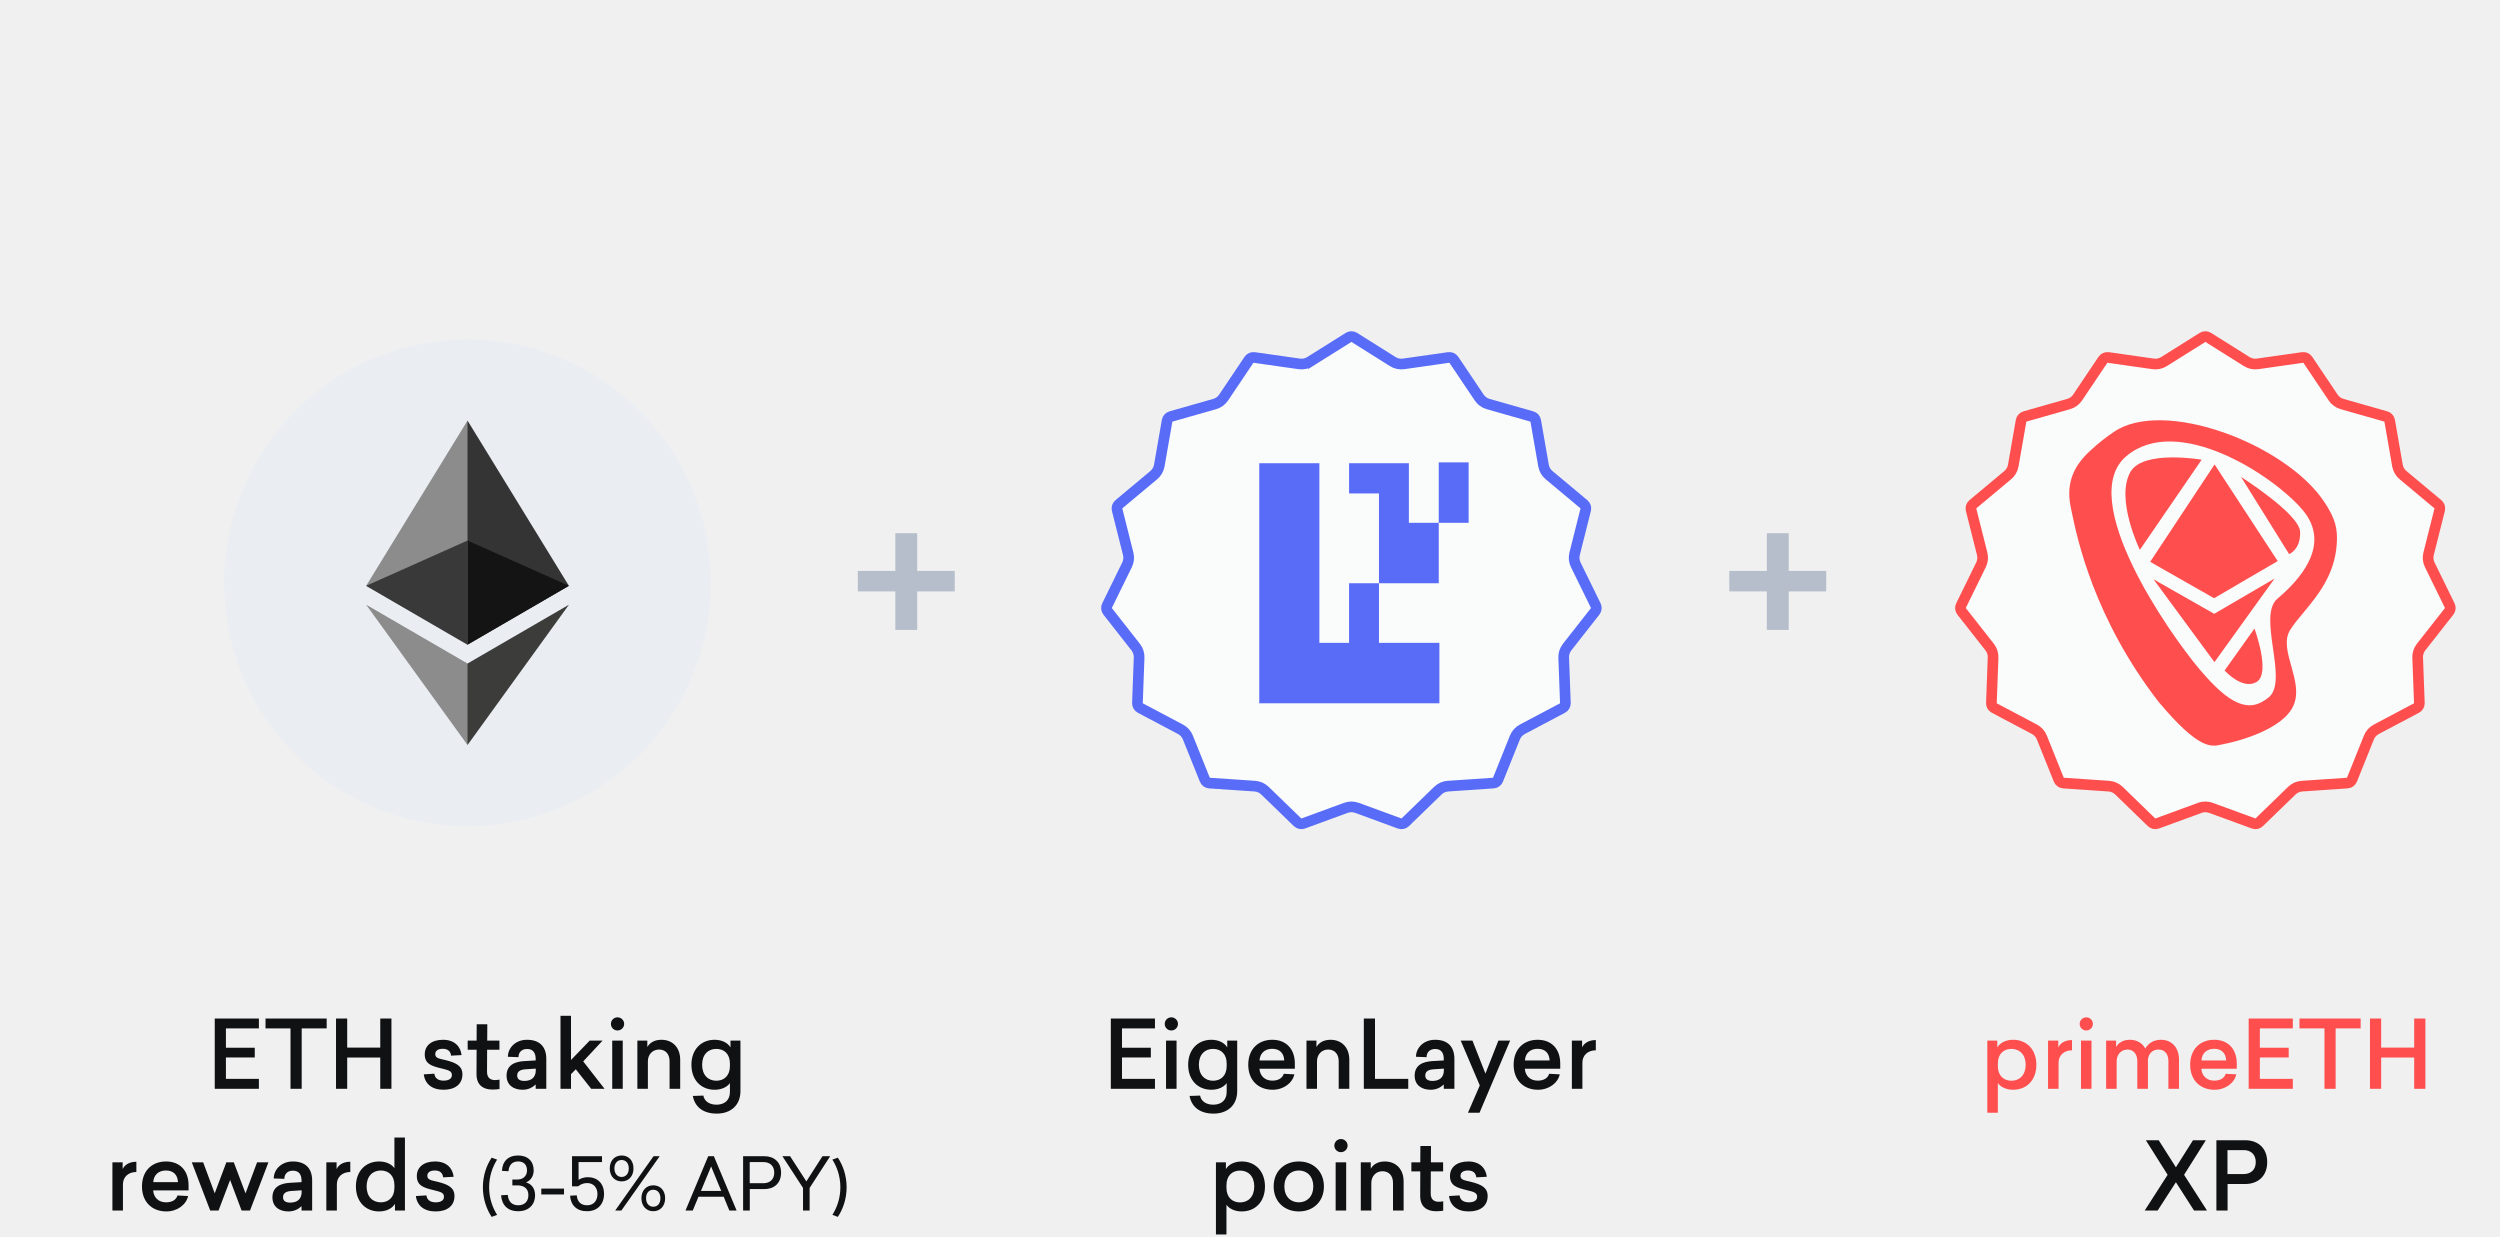
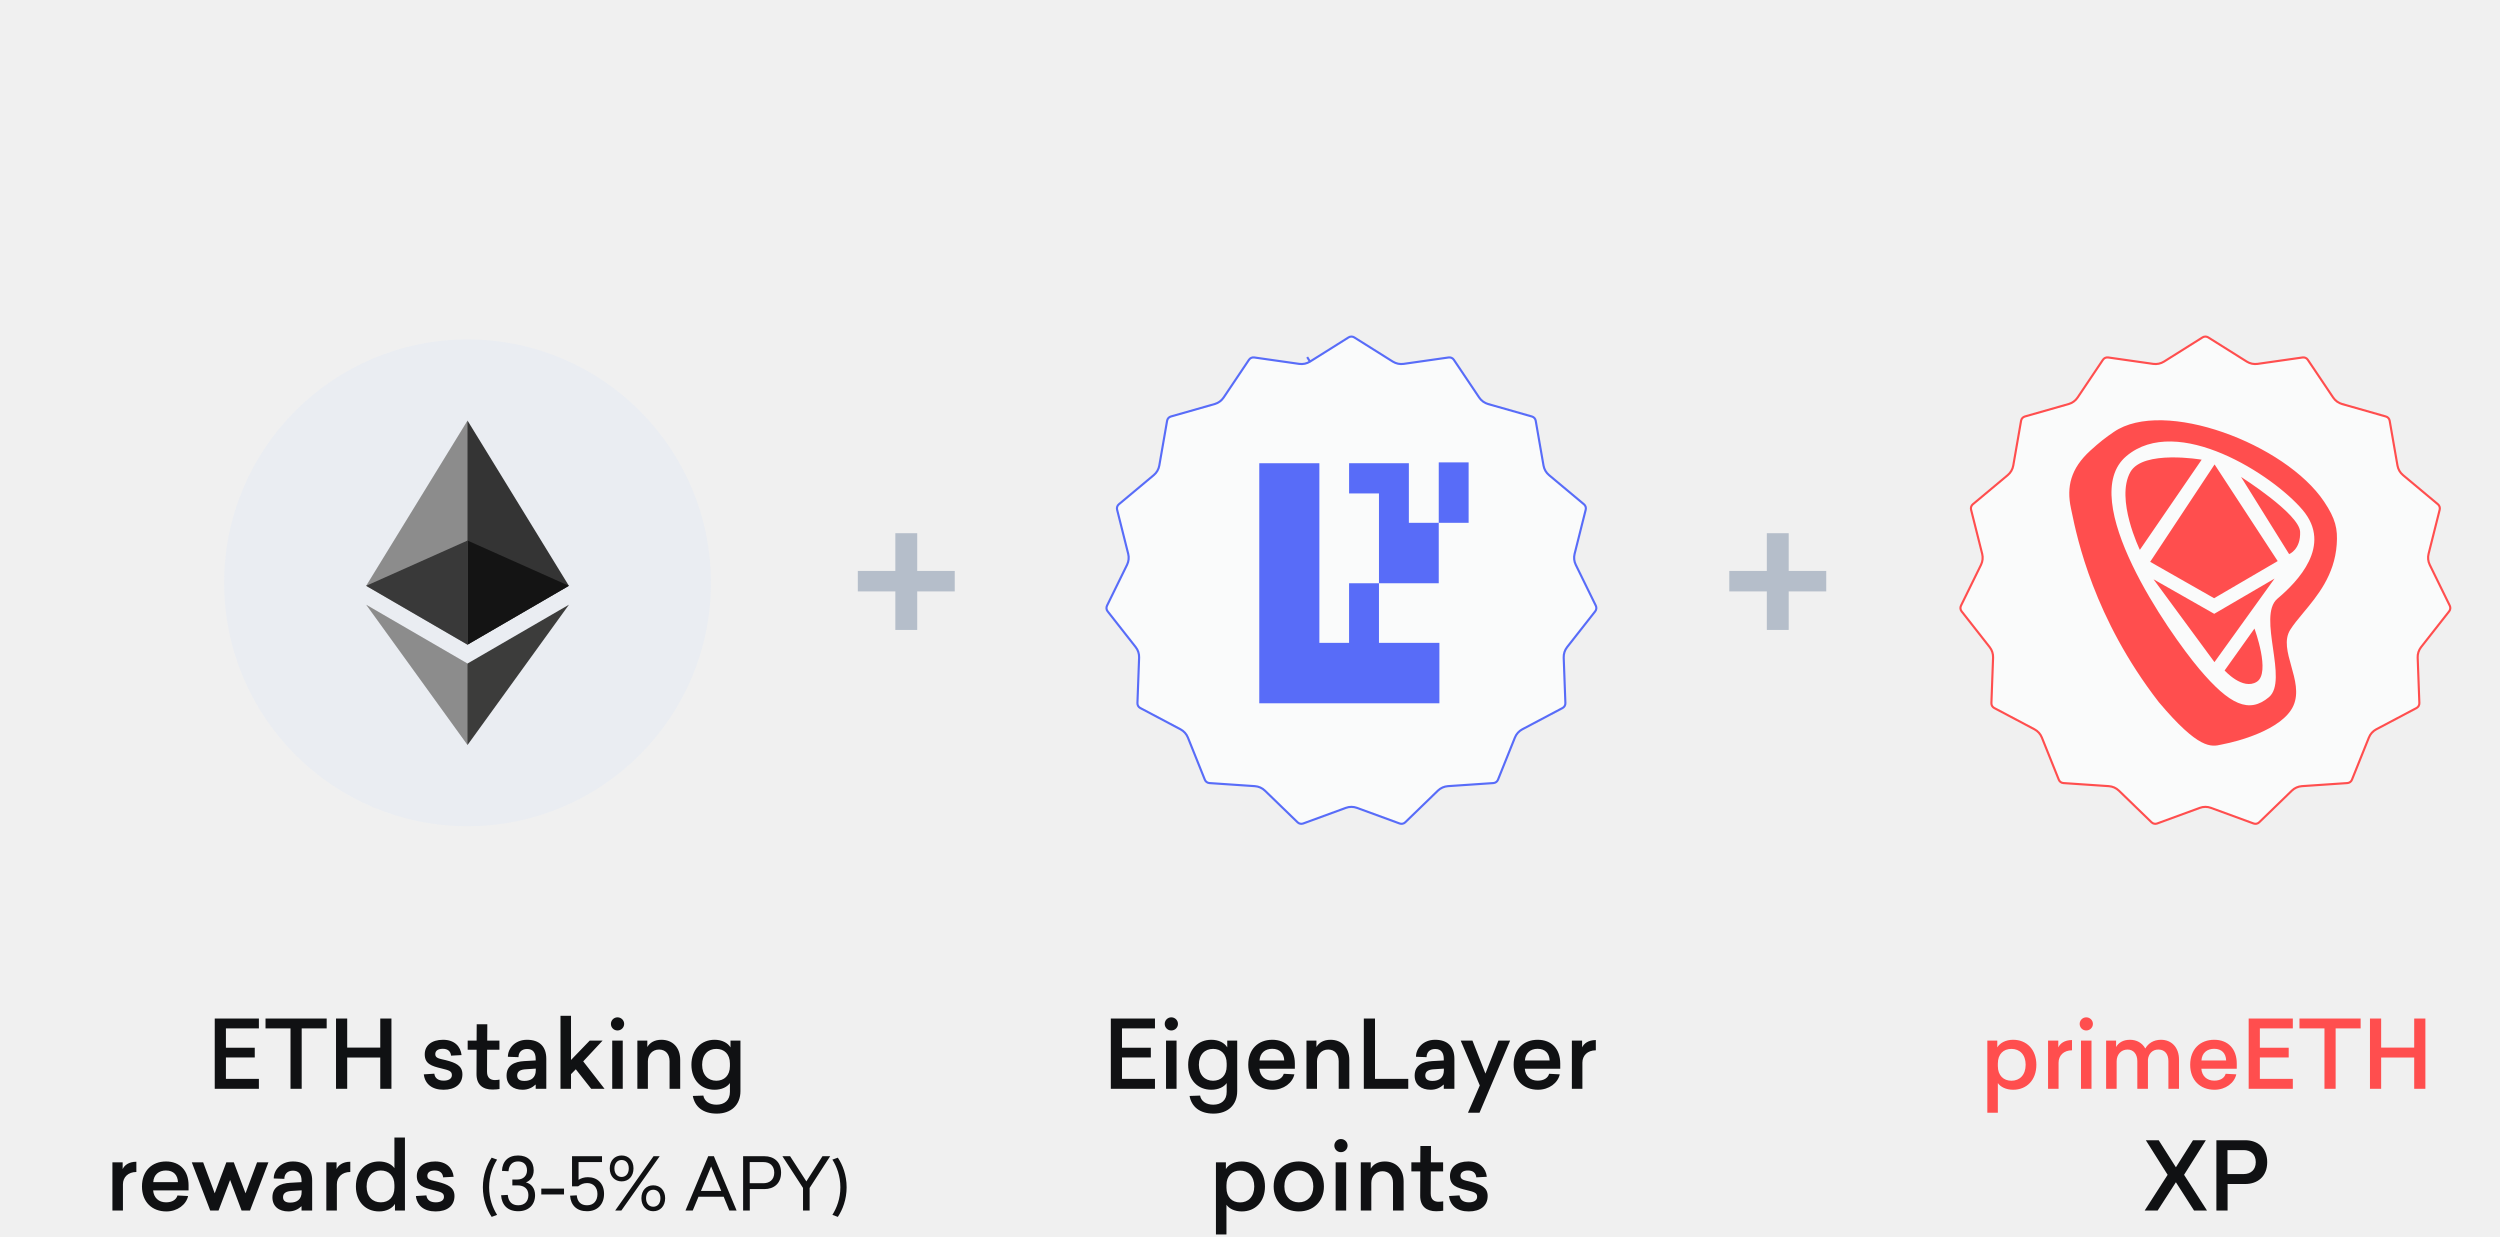
<svg xmlns="http://www.w3.org/2000/svg" width="1171" height="579" viewBox="0 0 1171 579" fill="none">
-   <path d="M613.609 169.372L612.28 167.255L613.609 169.372L631.67 158.036C632.483 157.526 633.515 157.526 634.328 158.036L652.389 169.372C653.891 170.315 655.679 170.695 657.435 170.445L678.545 167.434C679.495 167.299 680.438 167.719 680.973 168.516L692.862 186.218C693.851 187.69 695.329 188.764 697.035 189.25L717.545 195.086C718.467 195.349 719.159 196.116 719.323 197.062L722.984 218.069C723.288 219.816 724.202 221.399 725.563 222.536L741.926 236.21C742.662 236.825 742.981 237.808 742.747 238.738L737.547 259.418C737.114 261.138 737.305 262.956 738.086 264.548L747.472 283.695C747.895 284.557 747.787 285.584 747.194 286.339L734.032 303.116C732.938 304.511 732.373 306.249 732.438 308.022L733.225 329.331C733.261 330.29 732.744 331.184 731.896 331.633L713.049 341.606C711.481 342.436 710.258 343.794 709.597 345.44L701.648 365.227C701.291 366.117 700.455 366.724 699.498 366.789L678.223 368.234C676.454 368.354 674.784 369.097 673.511 370.332L658.201 385.176C657.513 385.843 656.502 386.058 655.601 385.728L635.578 378.395C633.913 377.785 632.085 377.785 630.42 378.395L610.397 385.728C609.496 386.058 608.485 385.843 607.797 385.176L592.487 370.332C591.214 369.097 589.544 368.354 587.775 368.234L566.5 366.789C565.543 366.724 564.707 366.117 564.35 365.227L556.401 345.44C555.74 343.794 554.517 342.436 552.95 341.606L534.102 331.633C533.254 331.184 532.737 330.29 532.773 329.331L533.56 308.022C533.625 306.249 533.06 304.511 531.966 303.116L518.804 286.339C518.211 285.584 518.103 284.557 518.526 283.695L527.912 264.548C528.693 262.956 528.884 261.138 528.451 259.418L523.251 238.738C523.017 237.808 523.336 236.825 524.072 236.21L540.435 222.536C541.796 221.399 542.71 219.816 543.014 218.069L546.675 197.062C546.839 196.116 547.531 195.349 548.453 195.086L568.963 189.25C570.669 188.764 572.147 187.69 573.136 186.218L585.025 168.516C585.56 167.719 586.503 167.299 587.453 167.434L608.563 170.445C610.319 170.695 612.107 170.315 613.609 169.372Z" fill="#FAFBFB" stroke="#586CF8" stroke-width="5" />
+   <path d="M613.609 169.372L612.28 167.255L613.609 169.372L631.67 158.036C632.483 157.526 633.515 157.526 634.328 158.036L652.389 169.372C653.891 170.315 655.679 170.695 657.435 170.445L678.545 167.434C679.495 167.299 680.438 167.719 680.973 168.516L692.862 186.218C693.851 187.69 695.329 188.764 697.035 189.25L717.545 195.086C718.467 195.349 719.159 196.116 719.323 197.062L722.984 218.069C723.288 219.816 724.202 221.399 725.563 222.536L741.926 236.21C742.662 236.825 742.981 237.808 742.747 238.738L737.547 259.418C737.114 261.138 737.305 262.956 738.086 264.548L747.472 283.695C747.895 284.557 747.787 285.584 747.194 286.339L734.032 303.116C732.938 304.511 732.373 306.249 732.438 308.022L733.225 329.331C733.261 330.29 732.744 331.184 731.896 331.633L713.049 341.606C711.481 342.436 710.258 343.794 709.597 345.44L701.648 365.227C701.291 366.117 700.455 366.724 699.498 366.789L678.223 368.234C676.454 368.354 674.784 369.097 673.511 370.332L658.201 385.176C657.513 385.843 656.502 386.058 655.601 385.728L635.578 378.395C633.913 377.785 632.085 377.785 630.42 378.395L610.397 385.728C609.496 386.058 608.485 385.843 607.797 385.176L592.487 370.332C591.214 369.097 589.544 368.354 587.775 368.234L566.5 366.789C565.543 366.724 564.707 366.117 564.35 365.227L556.401 345.44C555.74 343.794 554.517 342.436 552.95 341.606L534.102 331.633C533.254 331.184 532.737 330.29 532.773 329.331L533.56 308.022C533.625 306.249 533.06 304.511 531.966 303.116L518.804 286.339C518.211 285.584 518.103 284.557 518.526 283.695L527.912 264.548C528.693 262.956 528.884 261.138 528.451 259.418L523.251 238.738C523.017 237.808 523.336 236.825 524.072 236.21L540.435 222.536C541.796 221.399 542.71 219.816 543.014 218.069L546.675 197.062C546.839 196.116 547.531 195.349 548.453 195.086L568.963 189.25C570.669 188.764 572.147 187.69 573.136 186.218L585.025 168.516C585.56 167.719 586.503 167.299 587.453 167.434L608.563 170.445C610.319 170.695 612.107 170.315 613.609 169.372Z" fill="#FAFBFB" stroke="#586CF8" strokeWidth="5" />
  <path d="M645.908 273.196V301.112H674.215V329.419H589.841V216.979H617.992V301.112H631.904V273.196H645.901H645.908ZM673.908 273.196V244.888H659.911V216.972H631.911V231.126H645.908V273.196H673.908ZM687.906 216.581H673.908V244.888H687.906V216.581Z" fill="#586CF8" />
  <path d="M540.986 477.088V481.708H525.542V490.772H539.05V495.304H525.542V505.336H540.986V510H520.306V477.088H540.986ZM548.634 476.516C550.35 476.516 551.758 477.88 551.758 479.596C551.758 481.312 550.35 482.676 548.634 482.676C546.918 482.676 545.554 481.312 545.554 479.596C545.554 477.88 546.962 476.516 548.634 476.516ZM551.098 487.428V510H546.17V487.428H551.098ZM567.404 487.032C570.924 487.032 573.608 488.528 574.84 490.596V487.428H579.504V511.1C579.504 517.568 575.104 521.616 568.416 521.616C561.772 521.616 558.076 518.228 557.196 513.344L562.124 513.168C562.564 515.808 564.984 517.436 568.284 517.436C572.024 517.436 574.576 515.368 574.576 511.452V507.316C573.344 509.076 570.792 510.44 567.404 510.44C561.112 510.44 556.536 505.952 556.536 498.736C556.536 491.564 561.112 487.032 567.404 487.032ZM568.196 491.3C564.368 491.3 561.552 493.94 561.552 498.736C561.552 503.532 564.368 506.216 568.196 506.216C571.892 506.216 574.576 503.796 574.576 499.352V498.164C574.576 493.676 571.892 491.3 568.196 491.3ZM606.504 498.164V500.584H589.916C590.18 504.016 592.512 506.172 595.944 506.172C598.804 506.172 600.696 504.984 601.312 502.96L606.284 503.224C605.404 507.228 601.312 510.44 596.076 510.44C589.432 510.44 584.68 506.04 584.68 498.736C584.68 491.388 589.388 487.032 595.944 487.032C602.412 487.032 606.504 491.3 606.504 498.164ZM595.9 491.256C592.6 491.256 590.18 493.192 589.96 496.712H601.532C601.4 493.456 599.552 491.256 595.9 491.256ZM623.219 487.032C628.367 487.032 632.019 490.552 632.019 496.404V510H627.047V497.064C627.047 493.676 625.111 491.608 622.119 491.608C618.995 491.608 616.883 493.984 616.883 497.108V510H611.955V487.428H616.619V490.42C617.763 488.44 619.919 487.032 623.219 487.032ZM644.05 477.088V505.336H659.626V510H638.814V477.088H644.05ZM672.218 487.032C678.026 487.032 681.238 490.2 681.238 495.964V510H676.266V507.976C674.682 509.472 672.658 510.44 670.15 510.44C665.662 510.44 662.626 508.064 662.626 503.84C662.626 499 666.278 497.284 670.898 497.02L676.266 496.712V496.052C676.266 493.148 675.034 491.344 672.262 491.344C669.446 491.344 668.214 493.148 668.214 495.172L663.242 494.996C663.242 491.036 666.586 487.032 672.218 487.032ZM676.31 500.54L671.602 500.848C669.27 500.98 667.598 501.728 667.598 503.752C667.598 505.644 669.006 506.304 670.986 506.304C674.11 506.304 676.31 504.764 676.31 501.332V500.54ZM707.345 487.428L693.001 521.22H687.589L693.133 508.416L684.201 487.428H689.701L695.773 502.872L701.845 487.428H707.345ZM730.813 498.164V500.584H714.225C714.489 504.016 716.821 506.172 720.253 506.172C723.113 506.172 725.005 504.984 725.621 502.96L730.593 503.224C729.713 507.228 725.621 510.44 720.385 510.44C713.741 510.44 708.989 506.04 708.989 498.736C708.989 491.388 713.697 487.032 720.253 487.032C726.721 487.032 730.813 491.3 730.813 498.164ZM720.209 491.256C716.909 491.256 714.489 493.192 714.269 496.712H725.841C725.709 493.456 723.861 491.256 720.209 491.256ZM747.484 487.164V491.96C743.612 491.96 741.192 494.424 741.192 497.724V510H736.264V487.428H741.06V490.596C741.896 488.836 743.876 487.164 747.484 487.164ZM581.645 544.032C587.937 544.032 592.513 548.564 592.513 555.736C592.513 562.952 587.937 567.44 581.645 567.44C578.257 567.44 575.705 566.076 574.473 564.316V578.22H569.545V544.428H574.209V547.596C575.441 545.528 578.125 544.032 581.645 544.032ZM580.853 548.3C577.157 548.3 574.473 550.676 574.473 555.164V556.352C574.473 560.796 577.157 563.216 580.853 563.216C584.681 563.216 587.497 560.532 587.497 555.736C587.497 550.94 584.681 548.3 580.853 548.3ZM608.375 544.032C615.063 544.032 620.123 548.564 620.123 555.736C620.123 562.864 615.063 567.44 608.375 567.44C601.643 567.44 596.583 562.864 596.583 555.736C596.583 548.564 601.643 544.032 608.375 544.032ZM608.375 548.256C604.459 548.256 601.599 551.028 601.599 555.736C601.599 560.4 604.459 563.172 608.375 563.172C612.247 563.172 615.151 560.4 615.151 555.736C615.151 551.028 612.247 548.256 608.375 548.256ZM628.084 533.516C629.8 533.516 631.208 534.88 631.208 536.596C631.208 538.312 629.8 539.676 628.084 539.676C626.368 539.676 625.004 538.312 625.004 536.596C625.004 534.88 626.412 533.516 628.084 533.516ZM630.548 544.428V567H625.62V544.428H630.548ZM648.657 544.032C653.805 544.032 657.457 547.552 657.457 553.404V567H652.485V554.064C652.485 550.676 650.549 548.608 647.557 548.608C644.433 548.608 642.321 550.984 642.321 554.108V567H637.393V544.428H642.057V547.42C643.201 545.44 645.357 544.032 648.657 544.032ZM673.888 562.908C674.812 562.908 675.472 562.776 676 562.688V567.088C675.164 567.22 674.284 567.352 672.7 567.352C668.256 567.352 665.176 565.152 665.22 560.048L665.264 548.696H661.084V544.428H665.264L665.308 536.772H670.28L670.236 544.428H675.956V548.696H670.192L670.148 559.036C670.148 561.984 671.864 562.908 673.888 562.908ZM687.751 544.032C693.119 544.032 695.979 547.2 696.419 551.204L691.491 551.468C691.315 549.576 690.127 548.256 687.619 548.256C685.287 548.256 684.099 549.224 684.099 550.764C684.099 552.7 686.035 552.876 689.027 553.58C693.691 554.768 696.815 556.176 696.815 560.224C696.815 564.756 693.471 567.44 687.971 567.44C682.559 567.44 679.259 564.712 678.731 560.224L683.659 559.916C683.923 561.984 685.375 563.172 688.059 563.172C690.303 563.172 691.887 562.292 691.887 560.62C691.887 558.772 690.699 558.332 687.003 557.452C682.427 556.352 679.171 555.384 679.171 550.852C679.171 546.804 682.295 544.032 687.751 544.032Z" fill="#101113" />
  <path d="M429.622 249.754V267.426H447.2V277.014H429.622V295.062H419.376V277.014H401.798V267.426H419.376V249.754H429.622Z" fill="#B5BECA" />
  <path d="M837.824 249.754V267.426H855.402V277.014H837.824V295.062H827.578V277.014H810V267.426H827.578V249.754H837.824Z" fill="#B5BECA" />
  <path d="M219 387C281.96 387 333 335.96 333 273C333 210.04 281.96 159 219 159C156.04 159 105 210.04 105 273C105 335.96 156.04 387 219 387Z" fill="#EAEDF2" />
  <g clip-path="url(#clip0_208_43344)">
    <path d="M218.985 197L217.948 200.463V300.946L218.985 301.963L266.471 274.392L218.985 197Z" fill="#343434" />
    <path d="M218.986 197L171.5 274.392L218.986 301.963V253.192V197Z" fill="#8C8C8C" />
    <path d="M218.986 310.795L218.401 311.494V347.289L218.986 348.966L266.5 283.238L218.986 310.795Z" fill="#3C3C3B" />
    <path d="M218.986 348.965V310.794L171.5 283.237L218.986 348.965Z" fill="#8C8C8C" />
    <path d="M218.985 301.963L266.471 274.393L218.985 253.192V301.963Z" fill="#141414" />
    <path d="M171.5 274.393L218.985 301.963V253.192L171.5 274.393Z" fill="#393939" />
  </g>
-   <path d="M1031.67 158.036C1032.48 157.526 1033.52 157.526 1034.33 158.036L1052.39 169.372C1053.89 170.315 1055.68 170.695 1057.43 170.445L1078.55 167.434C1079.49 167.299 1080.44 167.719 1080.97 168.516L1092.86 186.218C1093.85 187.69 1095.33 188.764 1097.04 189.25L1117.54 195.086C1118.47 195.349 1119.16 196.116 1119.32 197.062L1122.98 218.069C1123.29 219.816 1124.2 221.399 1125.56 222.536L1141.93 236.21C1142.66 236.825 1142.98 237.808 1142.75 238.738L1137.55 259.418C1137.11 261.138 1137.31 262.956 1138.09 264.548L1147.47 283.695C1147.89 284.557 1147.79 285.584 1147.19 286.339L1134.03 303.116C1132.94 304.511 1132.37 306.249 1132.44 308.022L1133.23 329.331C1133.26 330.29 1132.74 331.184 1131.9 331.633L1113.05 341.606C1111.48 342.436 1110.26 343.794 1109.6 345.44L1101.65 365.227C1101.29 366.117 1100.46 366.724 1099.5 366.789L1078.22 368.234C1076.45 368.354 1074.78 369.097 1073.51 370.332L1058.2 385.176C1057.51 385.843 1056.5 386.058 1055.6 385.728L1035.58 378.395C1033.91 377.785 1032.09 377.785 1030.42 378.395L1010.4 385.728C1009.5 386.058 1008.49 385.843 1007.8 385.176L992.487 370.332C991.214 369.097 989.544 368.354 987.775 368.234L966.5 366.789C965.543 366.724 964.707 366.117 964.35 365.227L956.401 345.44C955.74 343.794 954.517 342.436 952.95 341.606L934.102 331.633C933.254 331.184 932.737 330.29 932.773 329.331L933.56 308.022C933.625 306.249 933.06 304.511 931.966 303.116L918.804 286.339C918.211 285.584 918.103 284.557 918.526 283.695L927.912 264.548C928.693 262.956 928.884 261.138 928.451 259.418L923.251 238.738C923.017 237.808 923.336 236.825 924.072 236.21L940.435 222.536C941.796 221.399 942.71 219.816 943.014 218.069L946.675 197.062C946.839 196.116 947.531 195.349 948.453 195.086L968.963 189.25C970.669 188.764 972.147 187.69 973.136 186.218L985.025 168.516C985.56 167.719 986.503 167.299 987.453 167.434L1008.56 170.445C1010.32 170.695 1012.11 170.315 1013.61 169.372L1031.67 158.036Z" fill="#FAFBFB" stroke="#FF4E4E" stroke-width="5" />
+   <path d="M1031.67 158.036C1032.48 157.526 1033.52 157.526 1034.33 158.036L1052.39 169.372C1053.89 170.315 1055.68 170.695 1057.43 170.445L1078.55 167.434C1079.49 167.299 1080.44 167.719 1080.97 168.516L1092.86 186.218C1093.85 187.69 1095.33 188.764 1097.04 189.25L1117.54 195.086C1118.47 195.349 1119.16 196.116 1119.32 197.062L1122.98 218.069C1123.29 219.816 1124.2 221.399 1125.56 222.536L1141.93 236.21C1142.66 236.825 1142.98 237.808 1142.75 238.738L1137.55 259.418C1137.11 261.138 1137.31 262.956 1138.09 264.548L1147.47 283.695C1147.89 284.557 1147.79 285.584 1147.19 286.339L1134.03 303.116C1132.94 304.511 1132.37 306.249 1132.44 308.022L1133.23 329.331C1133.26 330.29 1132.74 331.184 1131.9 331.633L1113.05 341.606C1111.48 342.436 1110.26 343.794 1109.6 345.44L1101.65 365.227C1101.29 366.117 1100.46 366.724 1099.5 366.789L1078.22 368.234C1076.45 368.354 1074.78 369.097 1073.51 370.332L1058.2 385.176C1057.51 385.843 1056.5 386.058 1055.6 385.728L1035.58 378.395C1033.91 377.785 1032.09 377.785 1030.42 378.395L1010.4 385.728C1009.5 386.058 1008.49 385.843 1007.8 385.176L992.487 370.332C991.214 369.097 989.544 368.354 987.775 368.234L966.5 366.789C965.543 366.724 964.707 366.117 964.35 365.227L956.401 345.44C955.74 343.794 954.517 342.436 952.95 341.606L934.102 331.633C933.254 331.184 932.737 330.29 932.773 329.331L933.56 308.022C933.625 306.249 933.06 304.511 931.966 303.116L918.804 286.339C918.211 285.584 918.103 284.557 918.526 283.695L927.912 264.548C928.693 262.956 928.884 261.138 928.451 259.418L923.251 238.738C923.017 237.808 923.336 236.825 924.072 236.21L940.435 222.536C941.796 221.399 942.71 219.816 943.014 218.069L946.675 197.062C946.839 196.116 947.531 195.349 948.453 195.086L968.963 189.25C970.669 188.764 972.147 187.69 973.136 186.218L985.025 168.516C985.56 167.719 986.503 167.299 987.453 167.434L1008.56 170.445C1010.32 170.695 1012.11 170.315 1013.61 169.372L1031.67 158.036Z" fill="#FAFBFB" stroke="#FF4E4E" strokeWidth="5" />
  <path fill-rule="evenodd" clip-rule="evenodd" d="M1074.26 330.48C1076.81 324.688 1074.98 318.201 1073.23 311.987C1071.48 305.74 1069.79 299.768 1072.71 295.052C1074.28 292.531 1076.47 289.904 1078.86 287.029C1085.41 279.173 1093.5 269.466 1094.52 255.034C1095.04 247.717 1093.98 242.989 1088.61 234.968C1070.5 207.891 1013.45 186.318 990.112 202.322C986.293 204.939 983.577 206.988 979.074 211.098C969.947 219.428 967.88 227.998 970.022 238.026C970.13 238.532 970.25 239.113 970.386 239.766L970.386 239.766L970.386 239.766C972.929 252.031 980.697 289.496 1011.18 328.875C1029.97 351.175 1035.7 349.859 1040.5 348.76C1040.92 348.664 1041.33 348.57 1041.74 348.493C1046.87 347.538 1069.14 342.1 1074.26 330.489L1074.26 330.48ZM1062.79 326.535C1053.5 334.364 1044.4 330.265 1030.1 313.291C1015.81 296.316 972.18 233.73 995.997 213.648C1019.82 193.563 1064.64 222.376 1078.61 238.943C1092.57 255.515 1076.31 272.37 1066.74 280.436C1061.92 284.499 1063.31 294.18 1064.69 303.787C1066.05 313.25 1067.39 322.642 1062.79 326.527L1062.79 326.535ZM1008.71 271.341L1037.14 287.511L1065.4 271.012L1037.25 310.133L1008.71 271.341ZM1007.14 263.158L1037.31 217.545L1066.87 262.811L1037.09 280.206L1007.14 263.158ZM1057.09 319.345C1063.7 315.179 1055.99 294.429 1055.99 294.429L1055.99 294.421L1042.01 314.049C1042.01 314.049 1050.48 323.511 1057.09 319.345ZM1031.26 215.318C1031.26 215.318 1003.82 210.577 997.891 221.057C990.728 233.719 1002.31 257.554 1002.31 257.554L1031.26 215.318ZM1077.37 249.055C1077 240.695 1049.7 223.389 1049.7 223.389L1072.23 259.552C1072.23 259.552 1077.73 257.415 1077.37 249.055Z" fill="#FF4E4E" />
  <path d="M121.265 477.088V481.708H105.821V490.772H119.329V495.304H105.821V505.336H121.265V510H100.585V477.088H121.265ZM153.016 477.088V481.708H141.312V510H136.076V481.708H124.372V477.088H153.016ZM183.35 477.088V510H178.114V495.348H162.626V510H157.39V477.088H162.626V490.684H178.114V477.088H183.35ZM207.53 487.032C212.898 487.032 215.758 490.2 216.198 494.204L211.27 494.468C211.094 492.576 209.906 491.256 207.398 491.256C205.066 491.256 203.878 492.224 203.878 493.764C203.878 495.7 205.814 495.876 208.806 496.58C213.47 497.768 216.594 499.176 216.594 503.224C216.594 507.756 213.25 510.44 207.75 510.44C202.338 510.44 199.038 507.712 198.51 503.224L203.438 502.916C203.702 504.984 205.154 506.172 207.838 506.172C210.082 506.172 211.666 505.292 211.666 503.62C211.666 501.772 210.478 501.332 206.782 500.452C202.206 499.352 198.95 498.384 198.95 493.852C198.95 489.804 202.074 487.032 207.53 487.032ZM231.866 505.908C232.79 505.908 233.45 505.776 233.978 505.688V510.088C233.142 510.22 232.262 510.352 230.678 510.352C226.234 510.352 223.154 508.152 223.198 503.048L223.242 491.696H219.062V487.428H223.242L223.286 479.772H228.258L228.214 487.428H233.934V491.696H228.17L228.126 502.036C228.126 504.984 229.842 505.908 231.866 505.908ZM246.868 487.032C252.676 487.032 255.888 490.2 255.888 495.964V510H250.916V507.976C249.332 509.472 247.308 510.44 244.8 510.44C240.312 510.44 237.276 508.064 237.276 503.84C237.276 499 240.928 497.284 245.548 497.02L250.916 496.712V496.052C250.916 493.148 249.684 491.344 246.912 491.344C244.096 491.344 242.864 493.148 242.864 495.172L237.892 494.996C237.892 491.036 241.236 487.032 246.868 487.032ZM250.96 500.54L246.252 500.848C243.92 500.98 242.248 501.728 242.248 503.752C242.248 505.644 243.656 506.304 245.636 506.304C248.76 506.304 250.96 504.764 250.96 501.332V500.54ZM267.46 475.812V496.492L276.216 487.428H282.244L273.18 497.152L283.168 510H276.92L269.704 500.848L267.46 503.136V510H262.532V475.812H267.46ZM289.23 476.516C290.946 476.516 292.354 477.88 292.354 479.596C292.354 481.312 290.946 482.676 289.23 482.676C287.514 482.676 286.15 481.312 286.15 479.596C286.15 477.88 287.558 476.516 289.23 476.516ZM291.694 487.428V510H286.766V487.428H291.694ZM309.803 487.032C314.951 487.032 318.603 490.552 318.603 496.404V510H313.631V497.064C313.631 493.676 311.695 491.608 308.703 491.608C305.579 491.608 303.467 493.984 303.467 497.108V510H298.539V487.428H303.203V490.42C304.347 488.44 306.503 487.032 309.803 487.032ZM334.726 487.032C338.246 487.032 340.93 488.528 342.162 490.596V487.428H346.826V511.1C346.826 517.568 342.426 521.616 335.738 521.616C329.094 521.616 325.398 518.228 324.518 513.344L329.446 513.168C329.886 515.808 332.306 517.436 335.606 517.436C339.346 517.436 341.898 515.368 341.898 511.452V507.316C340.666 509.076 338.114 510.44 334.726 510.44C328.434 510.44 323.858 505.952 323.858 498.736C323.858 491.564 328.434 487.032 334.726 487.032ZM335.518 491.3C331.69 491.3 328.874 493.94 328.874 498.736C328.874 503.532 331.69 506.216 335.518 506.216C339.214 506.216 341.898 503.796 341.898 499.352V498.164C341.898 493.676 339.214 491.3 335.518 491.3ZM63.875 544.164V548.96C60.003 548.96 57.583 551.424 57.583 554.724V567H52.655V544.428H57.451V547.596C58.287 545.836 60.267 544.164 63.875 544.164ZM88.325 555.164V557.584H71.737C72.001 561.016 74.333 563.172 77.765 563.172C80.625 563.172 82.517 561.984 83.133 559.96L88.105 560.224C87.225 564.228 83.133 567.44 77.897 567.44C71.253 567.44 66.501 563.04 66.501 555.736C66.501 548.388 71.209 544.032 77.765 544.032C84.233 544.032 88.325 548.3 88.325 555.164ZM77.721 548.256C74.421 548.256 72.001 550.192 71.781 553.712H83.353C83.221 550.456 81.373 548.256 77.721 548.256ZM125.737 544.428L117.113 567H113.153L107.785 552.7L102.373 567H98.457L89.833 544.428H95.157L100.569 558.948L106.025 544.428H109.501L115.001 558.948L120.413 544.428H125.737ZM137.194 544.032C143.002 544.032 146.214 547.2 146.214 552.964V567H141.242V564.976C139.658 566.472 137.634 567.44 135.126 567.44C130.638 567.44 127.602 565.064 127.602 560.84C127.602 556 131.254 554.284 135.874 554.02L141.242 553.712V553.052C141.242 550.148 140.01 548.344 137.238 548.344C134.422 548.344 133.19 550.148 133.19 552.172L128.218 551.996C128.218 548.036 131.562 544.032 137.194 544.032ZM141.286 557.54L136.578 557.848C134.246 557.98 132.574 558.728 132.574 560.752C132.574 562.644 133.982 563.304 135.962 563.304C139.086 563.304 141.286 561.764 141.286 558.332V557.54ZM164.078 544.164V548.96C160.206 548.96 157.786 551.424 157.786 554.724V567H152.858V544.428H157.654V547.596C158.49 545.836 160.47 544.164 164.078 544.164ZM189.672 532.812V567H185.008V563.876C183.776 565.944 181.092 567.44 177.572 567.44C171.28 567.44 166.704 562.908 166.704 555.736C166.704 548.52 171.28 544.032 177.572 544.032C180.96 544.032 183.512 545.396 184.744 547.156V532.812H189.672ZM178.364 548.256C174.536 548.256 171.72 550.94 171.72 555.736C171.72 560.532 174.536 563.172 178.364 563.172C182.06 563.172 184.744 560.796 184.744 556.308V555.12C184.744 550.676 182.06 548.256 178.364 548.256ZM203.817 544.032C209.185 544.032 212.045 547.2 212.485 551.204L207.557 551.468C207.381 549.576 206.193 548.256 203.685 548.256C201.353 548.256 200.165 549.224 200.165 550.764C200.165 552.7 202.101 552.876 205.093 553.58C209.757 554.768 212.881 556.176 212.881 560.224C212.881 564.756 209.537 567.44 204.037 567.44C198.625 567.44 195.325 564.712 194.797 560.224L199.725 559.916C199.989 561.984 201.441 563.172 204.125 563.172C206.369 563.172 207.953 562.292 207.953 560.62C207.953 558.772 206.765 558.332 203.069 557.452C198.493 556.352 195.237 555.384 195.237 550.852C195.237 546.804 198.361 544.032 203.817 544.032ZM230.294 542.248L232.844 543.166C230.804 546.396 229.104 550.816 229.104 556.12C229.104 561.424 230.804 565.81 232.844 569.04L230.294 569.992C228.05 566.626 226.18 561.832 226.18 556.12C226.18 550.408 228.05 545.58 230.294 542.248ZM242.671 541.228C247.227 541.228 249.981 543.948 249.981 548.198C249.981 551.19 248.315 553.094 246.343 553.842C248.757 554.42 250.627 556.494 250.627 559.826C250.627 564.45 247.465 567.34 242.739 567.34C237.775 567.34 235.021 564.45 234.715 559.86L237.843 559.69C238.115 562.75 239.747 564.552 242.739 564.552C245.697 564.552 247.499 562.75 247.499 559.758C247.499 556.732 245.391 555.236 242.467 555.236H239.985V552.482H242.399C244.983 552.482 246.853 550.85 246.853 548.198C246.853 545.478 245.221 544.016 242.671 544.016C239.985 544.016 238.387 545.682 238.183 548.606L235.123 548.436C235.293 543.982 238.013 541.228 242.671 541.228ZM264.185 556.732V559.486H253.543V556.732H264.185ZM275.353 551.394C279.773 551.394 282.935 554.284 282.935 559.214C282.935 563.974 279.977 567.34 274.945 567.34C270.117 567.34 267.329 564.518 267.023 560.064L270.151 559.894C270.423 562.784 271.987 564.552 274.979 564.552C278.175 564.552 279.841 562.308 279.841 559.282C279.841 556.188 277.937 554.148 275.047 554.148C273.347 554.148 272.021 554.692 270.797 555.678H267.941V541.568H281.983V544.322H271.001V552.618C272.191 551.87 273.619 551.394 275.353 551.394ZM291.188 541.228C294.384 541.228 296.73 543.54 296.73 547.28C296.73 551.02 294.384 553.366 291.188 553.366C287.992 553.366 285.612 551.02 285.612 547.28C285.612 543.54 287.992 541.228 291.188 541.228ZM309.004 541.568L291.052 567H288.162L306.114 541.568H309.004ZM291.154 543.336C289.25 543.336 287.788 544.798 287.788 547.28C287.788 549.796 289.25 551.292 291.154 551.292C293.092 551.292 294.52 549.796 294.52 547.28C294.52 544.798 293.126 543.336 291.154 543.336ZM305.978 555.202C309.208 555.202 311.554 557.514 311.554 561.254C311.554 564.96 309.208 567.34 305.978 567.34C302.816 567.34 300.436 564.96 300.436 561.254C300.436 557.514 302.816 555.202 305.978 555.202ZM305.978 557.276C304.04 557.276 302.612 558.738 302.612 561.254C302.612 563.736 304.074 565.232 305.978 565.232C307.95 565.232 309.344 563.77 309.344 561.254C309.344 558.738 307.95 557.276 305.978 557.276ZM334.382 541.568L345.024 567H341.624L338.972 560.54H327.174L324.488 567H321.088L331.73 541.568H334.382ZM333.09 546.362L328.33 557.82H337.816L333.09 546.362ZM358.037 541.568C362.457 541.568 365.857 544.186 365.857 549.286C365.857 554.352 362.457 556.97 358.037 556.97H351.203V567H348.075V541.568H358.037ZM357.663 544.322H351.169V554.216H357.663C360.383 554.216 362.661 552.618 362.661 549.286C362.661 545.886 360.383 544.322 357.663 544.322ZM388.85 541.568L379.228 556.426V567H376.134V556.426L366.478 541.568H370.082L377.698 553.366L385.246 541.568H388.85ZM392.439 542.248C394.683 545.58 396.553 550.408 396.553 556.12C396.553 561.832 394.683 566.626 392.439 569.992L389.889 569.04C391.929 565.81 393.629 561.424 393.629 556.12C393.629 550.816 391.929 546.396 389.889 543.166L392.439 542.248Z" fill="#101113" />
  <path d="M942.964 487.032C949.256 487.032 953.832 491.564 953.832 498.736C953.832 505.952 949.256 510.44 942.964 510.44C939.576 510.44 937.024 509.076 935.792 507.316V521.22H930.864V487.428H935.528V490.596C936.76 488.528 939.444 487.032 942.964 487.032ZM942.172 491.3C938.476 491.3 935.792 493.676 935.792 498.164V499.352C935.792 503.796 938.476 506.216 942.172 506.216C946 506.216 948.816 503.532 948.816 498.736C948.816 493.94 946 491.3 942.172 491.3ZM970.529 487.164V491.96C966.657 491.96 964.237 494.424 964.237 497.724V510H959.309V487.428H964.105V490.596C964.941 488.836 966.921 487.164 970.529 487.164ZM977.199 476.516C978.915 476.516 980.323 477.88 980.323 479.596C980.323 481.312 978.915 482.676 977.199 482.676C975.483 482.676 974.119 481.312 974.119 479.596C974.119 477.88 975.527 476.516 977.199 476.516ZM979.663 487.428V510H974.735V487.428H979.663ZM1012.2 487.032C1017.26 487.032 1020.65 490.728 1020.65 496.316V510H1015.68V497.064C1015.68 493.676 1013.96 491.608 1010.97 491.608C1008.16 491.608 1006.4 493.588 1006.09 496.272V496.404V510H1001.12V497.064C1001.12 493.676 999.268 491.608 996.584 491.608C993.46 491.608 991.436 493.984 991.436 497.108V510H986.508V487.428H991.172V490.42C992.316 488.44 994.384 487.032 997.684 487.032C1000.81 487.032 1003.4 488.484 1004.86 491.124C1006.18 488.792 1008.64 487.032 1012.2 487.032ZM1047.7 498.164V500.584H1031.11C1031.38 504.016 1033.71 506.172 1037.14 506.172C1040 506.172 1041.89 504.984 1042.51 502.96L1047.48 503.224C1046.6 507.228 1042.51 510.44 1037.27 510.44C1030.63 510.44 1025.88 506.04 1025.88 498.736C1025.88 491.388 1030.59 487.032 1037.14 487.032C1043.61 487.032 1047.7 491.3 1047.7 498.164ZM1037.1 491.256C1033.8 491.256 1031.38 493.192 1031.16 496.712H1042.73C1042.6 493.456 1040.75 491.256 1037.1 491.256ZM1073.96 477.088V481.708H1058.52V490.772H1072.03V495.304H1058.52V505.336H1073.96V510H1053.28V477.088H1073.96ZM1105.72 477.088V481.708H1094.01V510H1088.78V481.708H1077.07V477.088H1105.72ZM1136.05 477.088V510H1130.81V495.348H1115.33V510H1110.09V477.088H1115.33V490.684H1130.81V477.088H1136.05Z" fill="#FF4E4E" />
  <path d="M1033.22 534.088L1023.02 550.28L1033.75 567H1027.68L1019.19 553.756L1010.65 567H1004.58L1015.32 550.28L1005.11 534.088H1011.14L1019.19 546.76L1027.2 534.088H1033.22ZM1051.62 534.088C1057.56 534.088 1061.96 537.652 1061.96 544.34C1061.96 550.984 1057.56 554.592 1051.62 554.592H1043.4V567H1038.16V534.088H1051.62ZM1050.96 538.708H1043.35V549.928H1050.96C1054.09 549.928 1056.6 548.08 1056.6 544.34C1056.6 540.556 1054.09 538.708 1050.96 538.708Z" fill="#101113" />
  <defs>
    <clipPath id="clip0_208_43344">
      <rect width="95" height="152" fill="white" transform="translate(171.5 197)" />
    </clipPath>
  </defs>
</svg>
